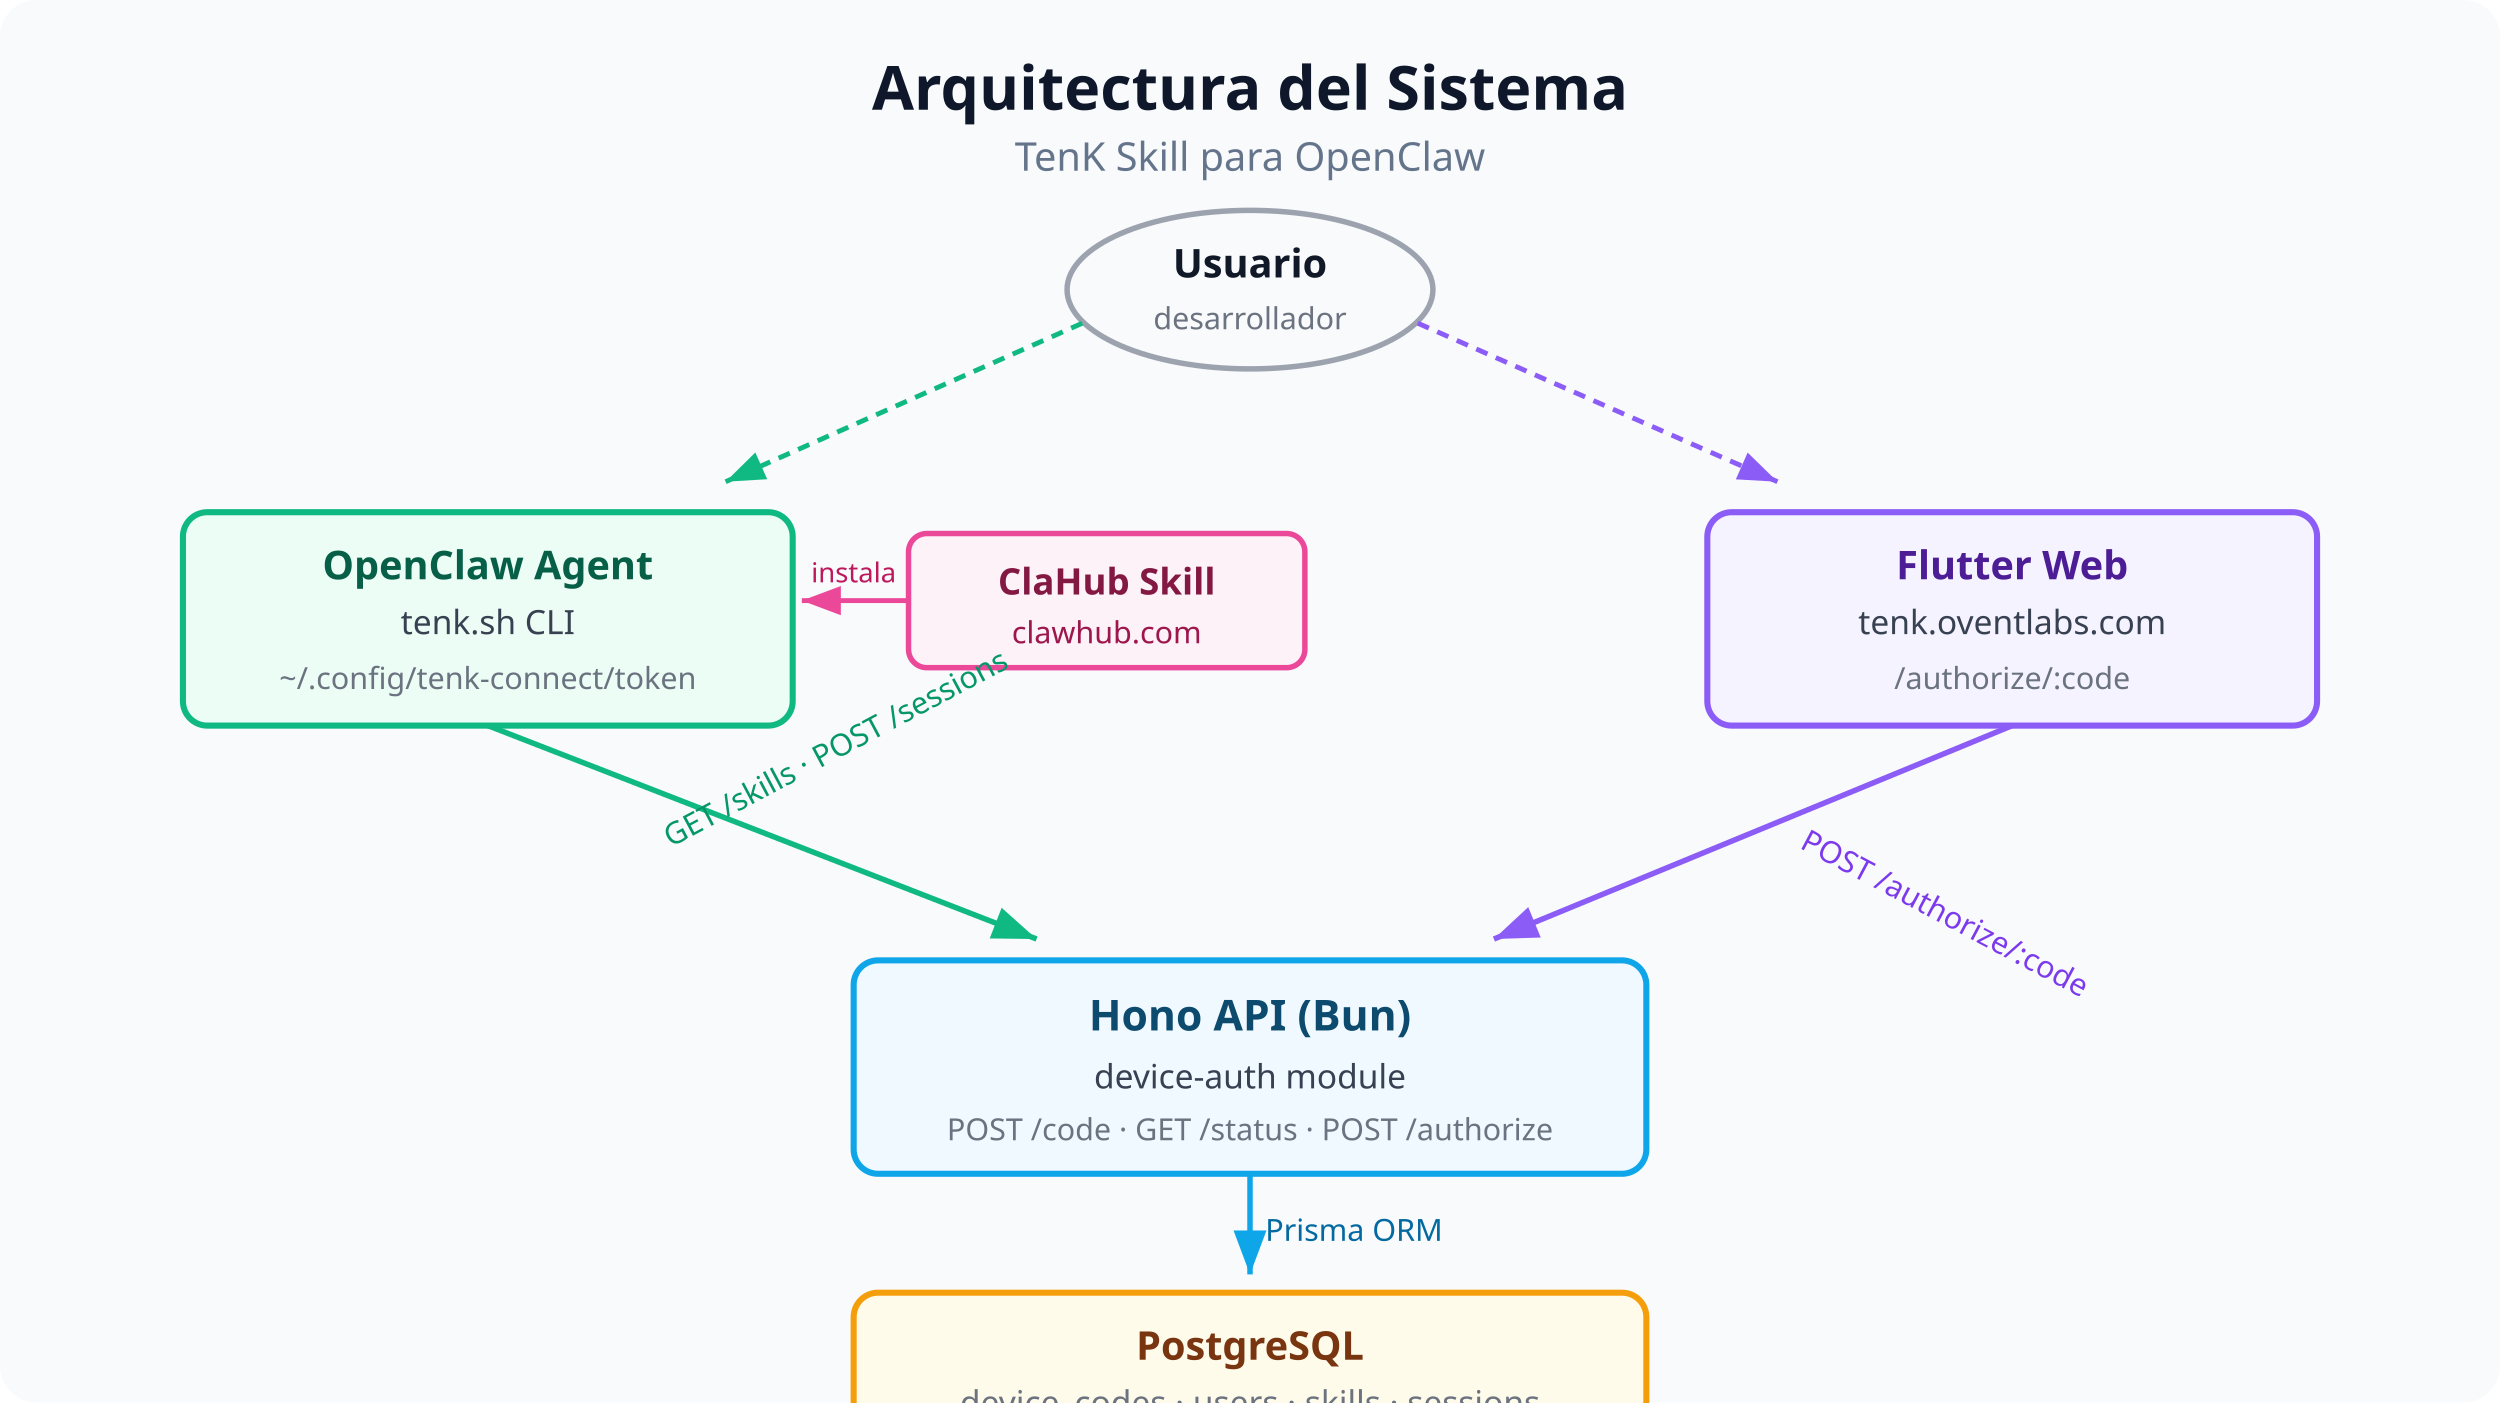
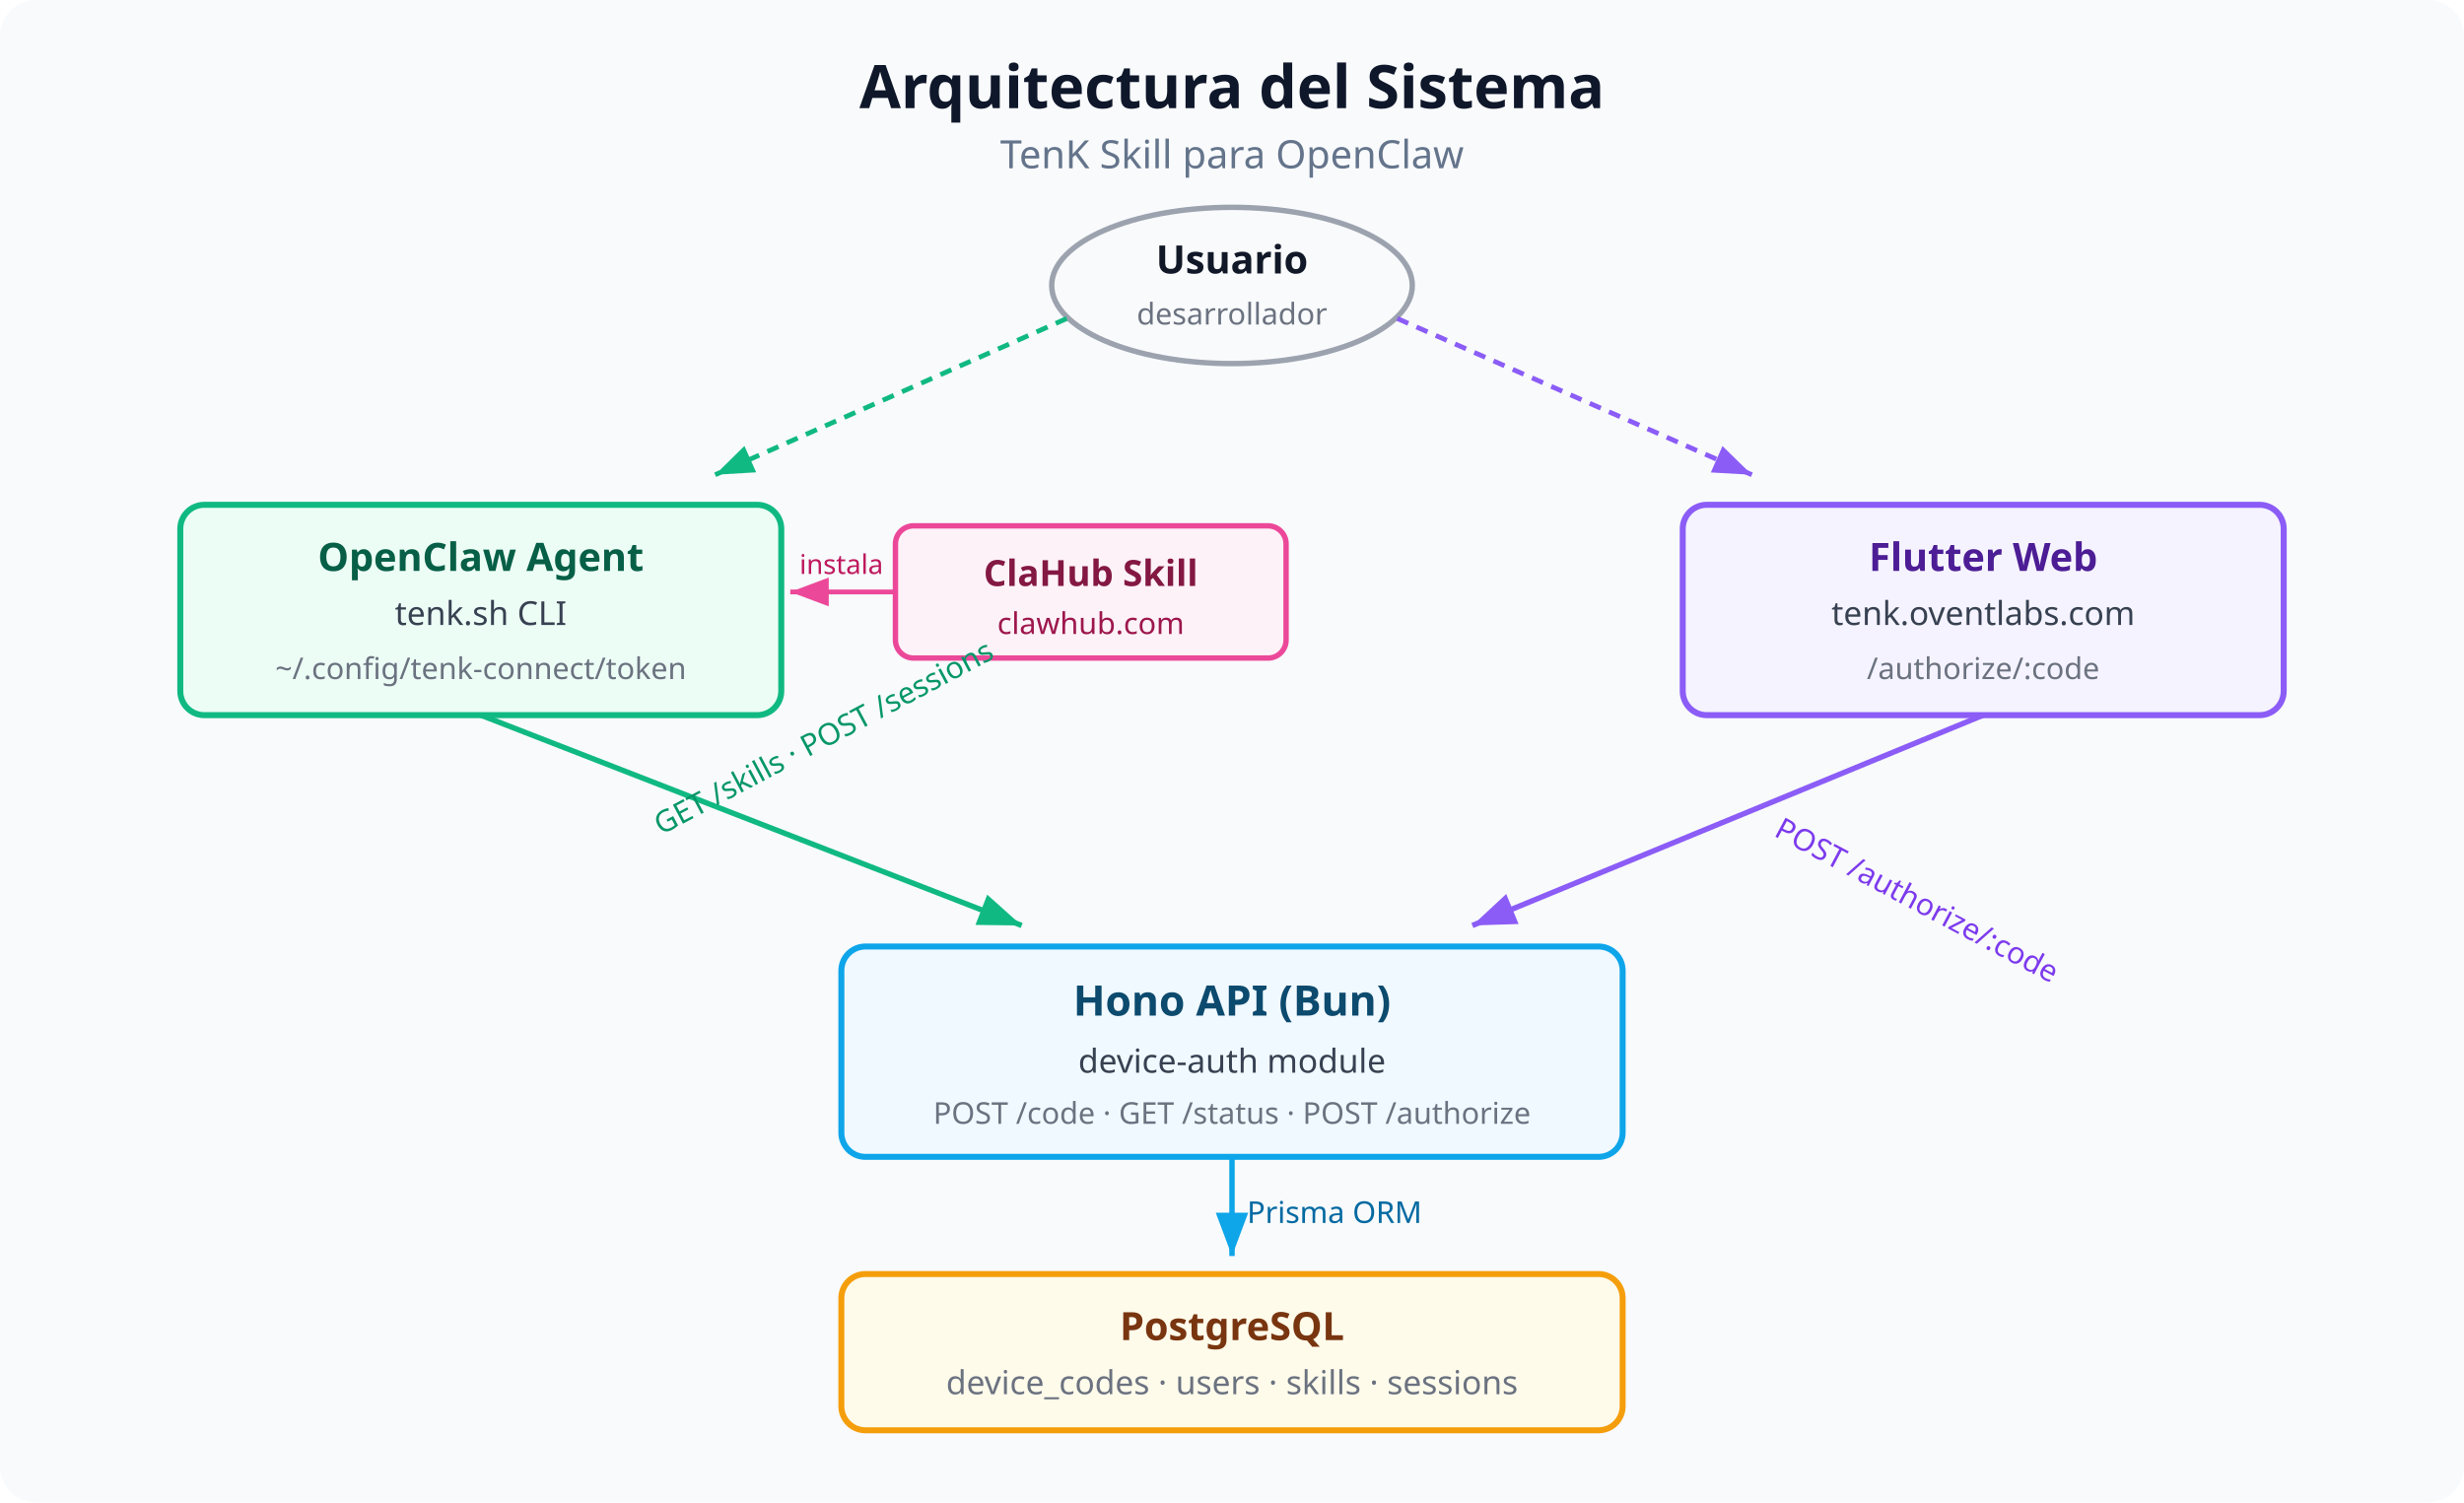
- <svg xmlns="http://www.w3.org/2000/svg" viewBox="0 0 820 460" font-family="'Segoe UI',system-ui,sans-serif">
+ <svg xmlns="http://www.w3.org/2000/svg" viewBox="0 0 820 500" font-family="'Segoe UI',system-ui,sans-serif">
  <defs>
    <marker id="a" markerWidth="8" markerHeight="6" refX="8" refY="3" orient="auto">
      <polygon points="0 0, 8 3, 0 6" fill="#64748b" />
    </marker>
    <marker id="ag" markerWidth="8" markerHeight="6" refX="8" refY="3" orient="auto">
      <polygon points="0 0, 8 3, 0 6" fill="#10B981" />
    </marker>
    <marker id="ab" markerWidth="8" markerHeight="6" refX="8" refY="3" orient="auto">
      <polygon points="0 0, 8 3, 0 6" fill="#0ea5e9" />
    </marker>
    <marker id="ap" markerWidth="8" markerHeight="6" refX="8" refY="3" orient="auto">
      <polygon points="0 0, 8 3, 0 6" fill="#8b5cf6" />
    </marker>
    <marker id="apk" markerWidth="8" markerHeight="6" refX="8" refY="3" orient="auto">
      <polygon points="0 0, 8 3, 0 6" fill="#ec4899" />
    </marker>
  </defs>
-   <rect width="820" height="460" fill="#f8fafc" rx="12" />
+   <rect width="820" height="500" fill="#f8fafc" rx="12" />
  <text x="410" y="36" text-anchor="middle" font-size="20" font-weight="700" fill="#0f172a">Arquitectura del Sistema</text>
  <text x="410" y="56" text-anchor="middle" font-size="13" fill="#64748b">TenK Skill para OpenClaw</text>
  <ellipse cx="410" cy="95" rx="60" ry="26" fill="#f9fafb" stroke="#9ca3af" stroke-width="1.8" />
  <text x="410" y="91" text-anchor="middle" font-size="13" font-weight="600" fill="#111827">Usuario</text>
  <text x="410" y="108" text-anchor="middle" font-size="10" fill="#6b7280">desarrollador</text>
  <line x1="355" y1="106" x2="238" y2="158" stroke="#10B981" stroke-width="1.6" marker-end="url(#ag)" stroke-dasharray="4,3" />
  <line x1="465" y1="106" x2="583" y2="158" stroke="#8b5cf6" stroke-width="1.6" marker-end="url(#ap)" stroke-dasharray="4,3" />
  <rect x="60" y="168" width="200" height="70" rx="8" fill="#ecfdf5" stroke="#10B981" stroke-width="2" />
  <text x="160" y="190" text-anchor="middle" font-size="13" font-weight="700" fill="#065f46">OpenClaw Agent</text>
  <text x="160" y="208" text-anchor="middle" font-size="11" fill="#374151">tenk.sh CLI</text>
  <text x="160" y="226" text-anchor="middle" font-size="10" fill="#6b7280">~/.config/tenk-connect/token</text>
  <rect x="298" y="175" width="130" height="44" rx="6" fill="#fdf2f8" stroke="#ec4899" stroke-width="1.8" />
  <text x="363" y="195" text-anchor="middle" font-size="12" font-weight="700" fill="#831843">ClaHub Skill</text>
  <text x="363" y="211" text-anchor="middle" font-size="10" fill="#9d174d">clawhub.com</text>
  <line x1="298" y1="197" x2="263" y2="197" stroke="#ec4899" stroke-width="1.6" marker-end="url(#apk)" />
  <text x="280" y="191" text-anchor="middle" font-size="9" fill="#be185d">instala</text>
  <rect x="560" y="168" width="200" height="70" rx="8" fill="#f5f3ff" stroke="#8b5cf6" stroke-width="2" />
  <text x="660" y="190" text-anchor="middle" font-size="13" font-weight="700" fill="#4c1d95">Flutter Web</text>
  <text x="660" y="208" text-anchor="middle" font-size="11" fill="#374151">tenk.oventlabs.com</text>
  <text x="660" y="226" text-anchor="middle" font-size="10" fill="#6b7280">/authorize/:code</text>
  <line x1="160" y1="238" x2="340" y2="308" stroke="#10B981" stroke-width="1.8" marker-end="url(#ag)" />
  <text x="220" y="278" font-size="10" fill="#059669" transform="rotate(-28,220,278)">GET /skills · POST /sessions</text>
  <line x1="660" y1="238" x2="490" y2="308" stroke="#8b5cf6" stroke-width="1.8" marker-end="url(#ap)" />
  <text x="590" y="278" font-size="10" fill="#7c3aed" transform="rotate(28,590,278)">POST /authorize/:code</text>
  <rect x="280" y="315" width="260" height="70" rx="8" fill="#f0f9ff" stroke="#0ea5e9" stroke-width="2" />
  <text x="410" y="338" text-anchor="middle" font-size="14" font-weight="700" fill="#0c4a6e">Hono API (Bun)</text>
  <text x="410" y="357" text-anchor="middle" font-size="11" fill="#374151">device-auth module</text>
  <text x="410" y="374" text-anchor="middle" font-size="10" fill="#6b7280">POST /code  ·  GET /status  ·  POST /authorize</text>
  <line x1="410" y1="385" x2="410" y2="418" stroke="#0ea5e9" stroke-width="1.8" marker-end="url(#ab)" />
  <text x="415" y="407" font-size="10" fill="#0369a1">Prisma ORM</text>
  <rect x="280" y="424" width="260" height="52" rx="8" fill="#fffbeb" stroke="#f59e0b" stroke-width="2" />
  <text x="410" y="446" text-anchor="middle" font-size="13" font-weight="700" fill="#78350f">PostgreSQL</text>
  <text x="410" y="464" text-anchor="middle" font-size="11" fill="#6b7280">device_codes · users · skills · sessions</text>
</svg>
